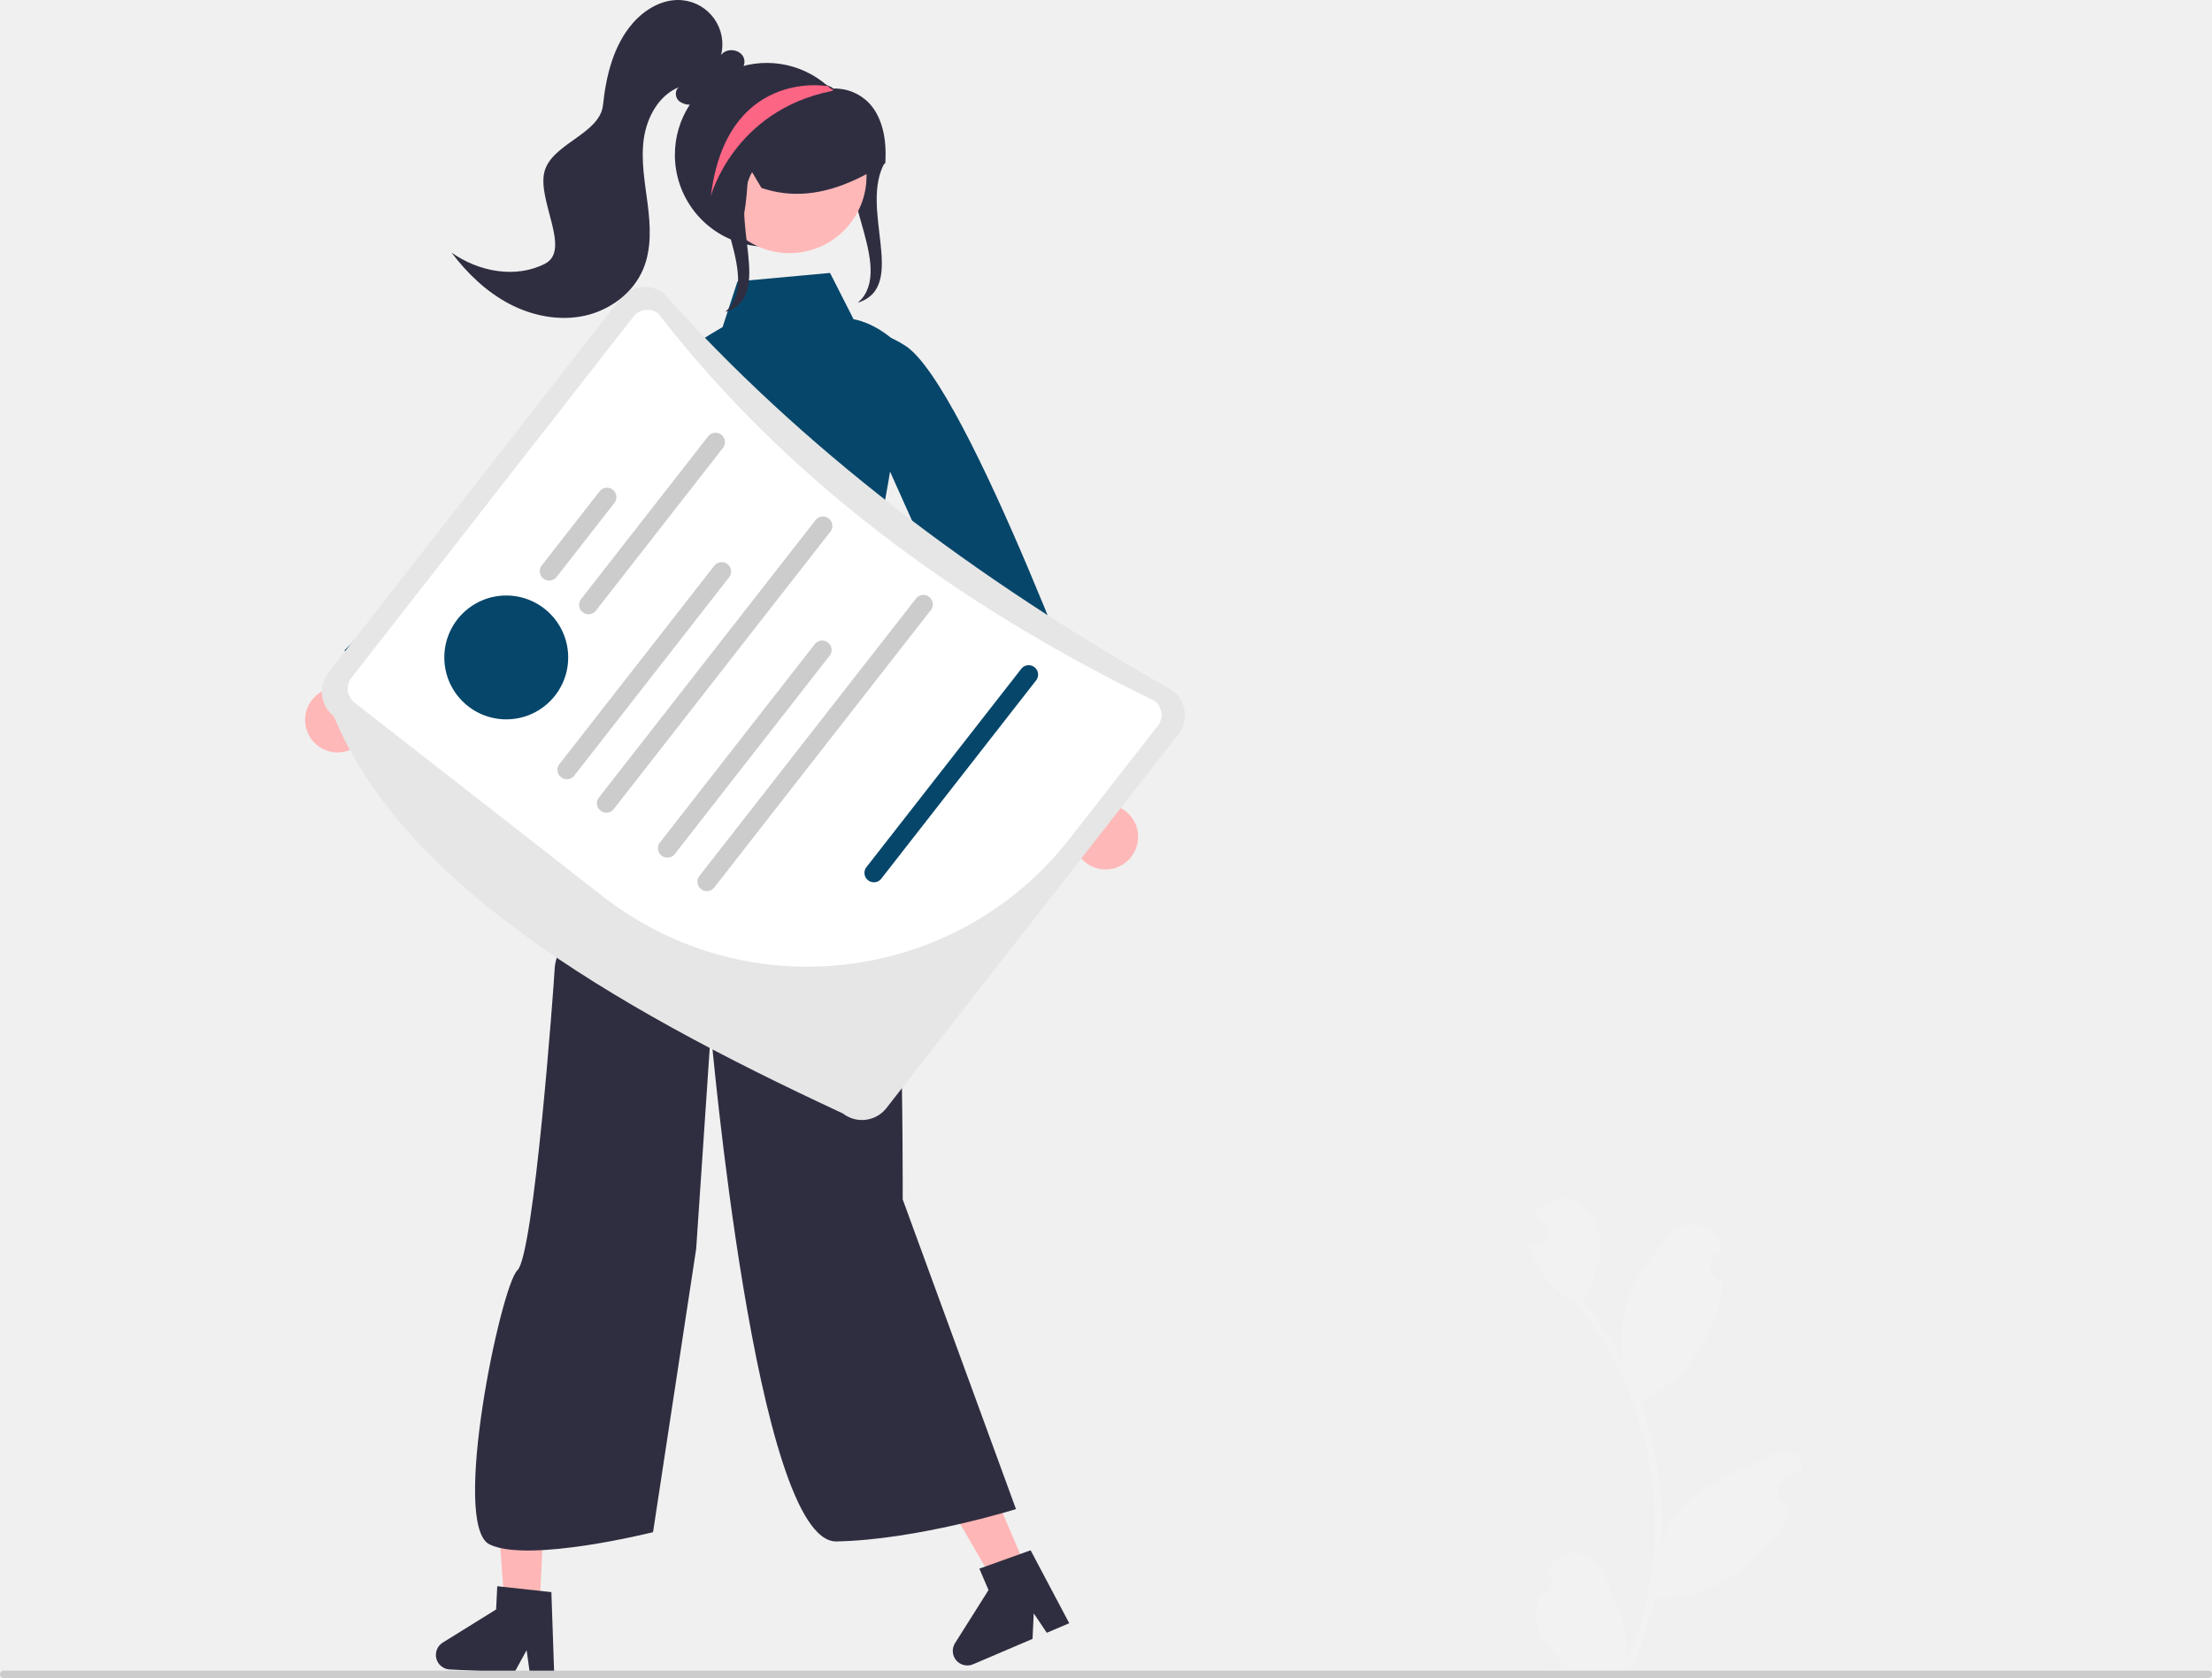
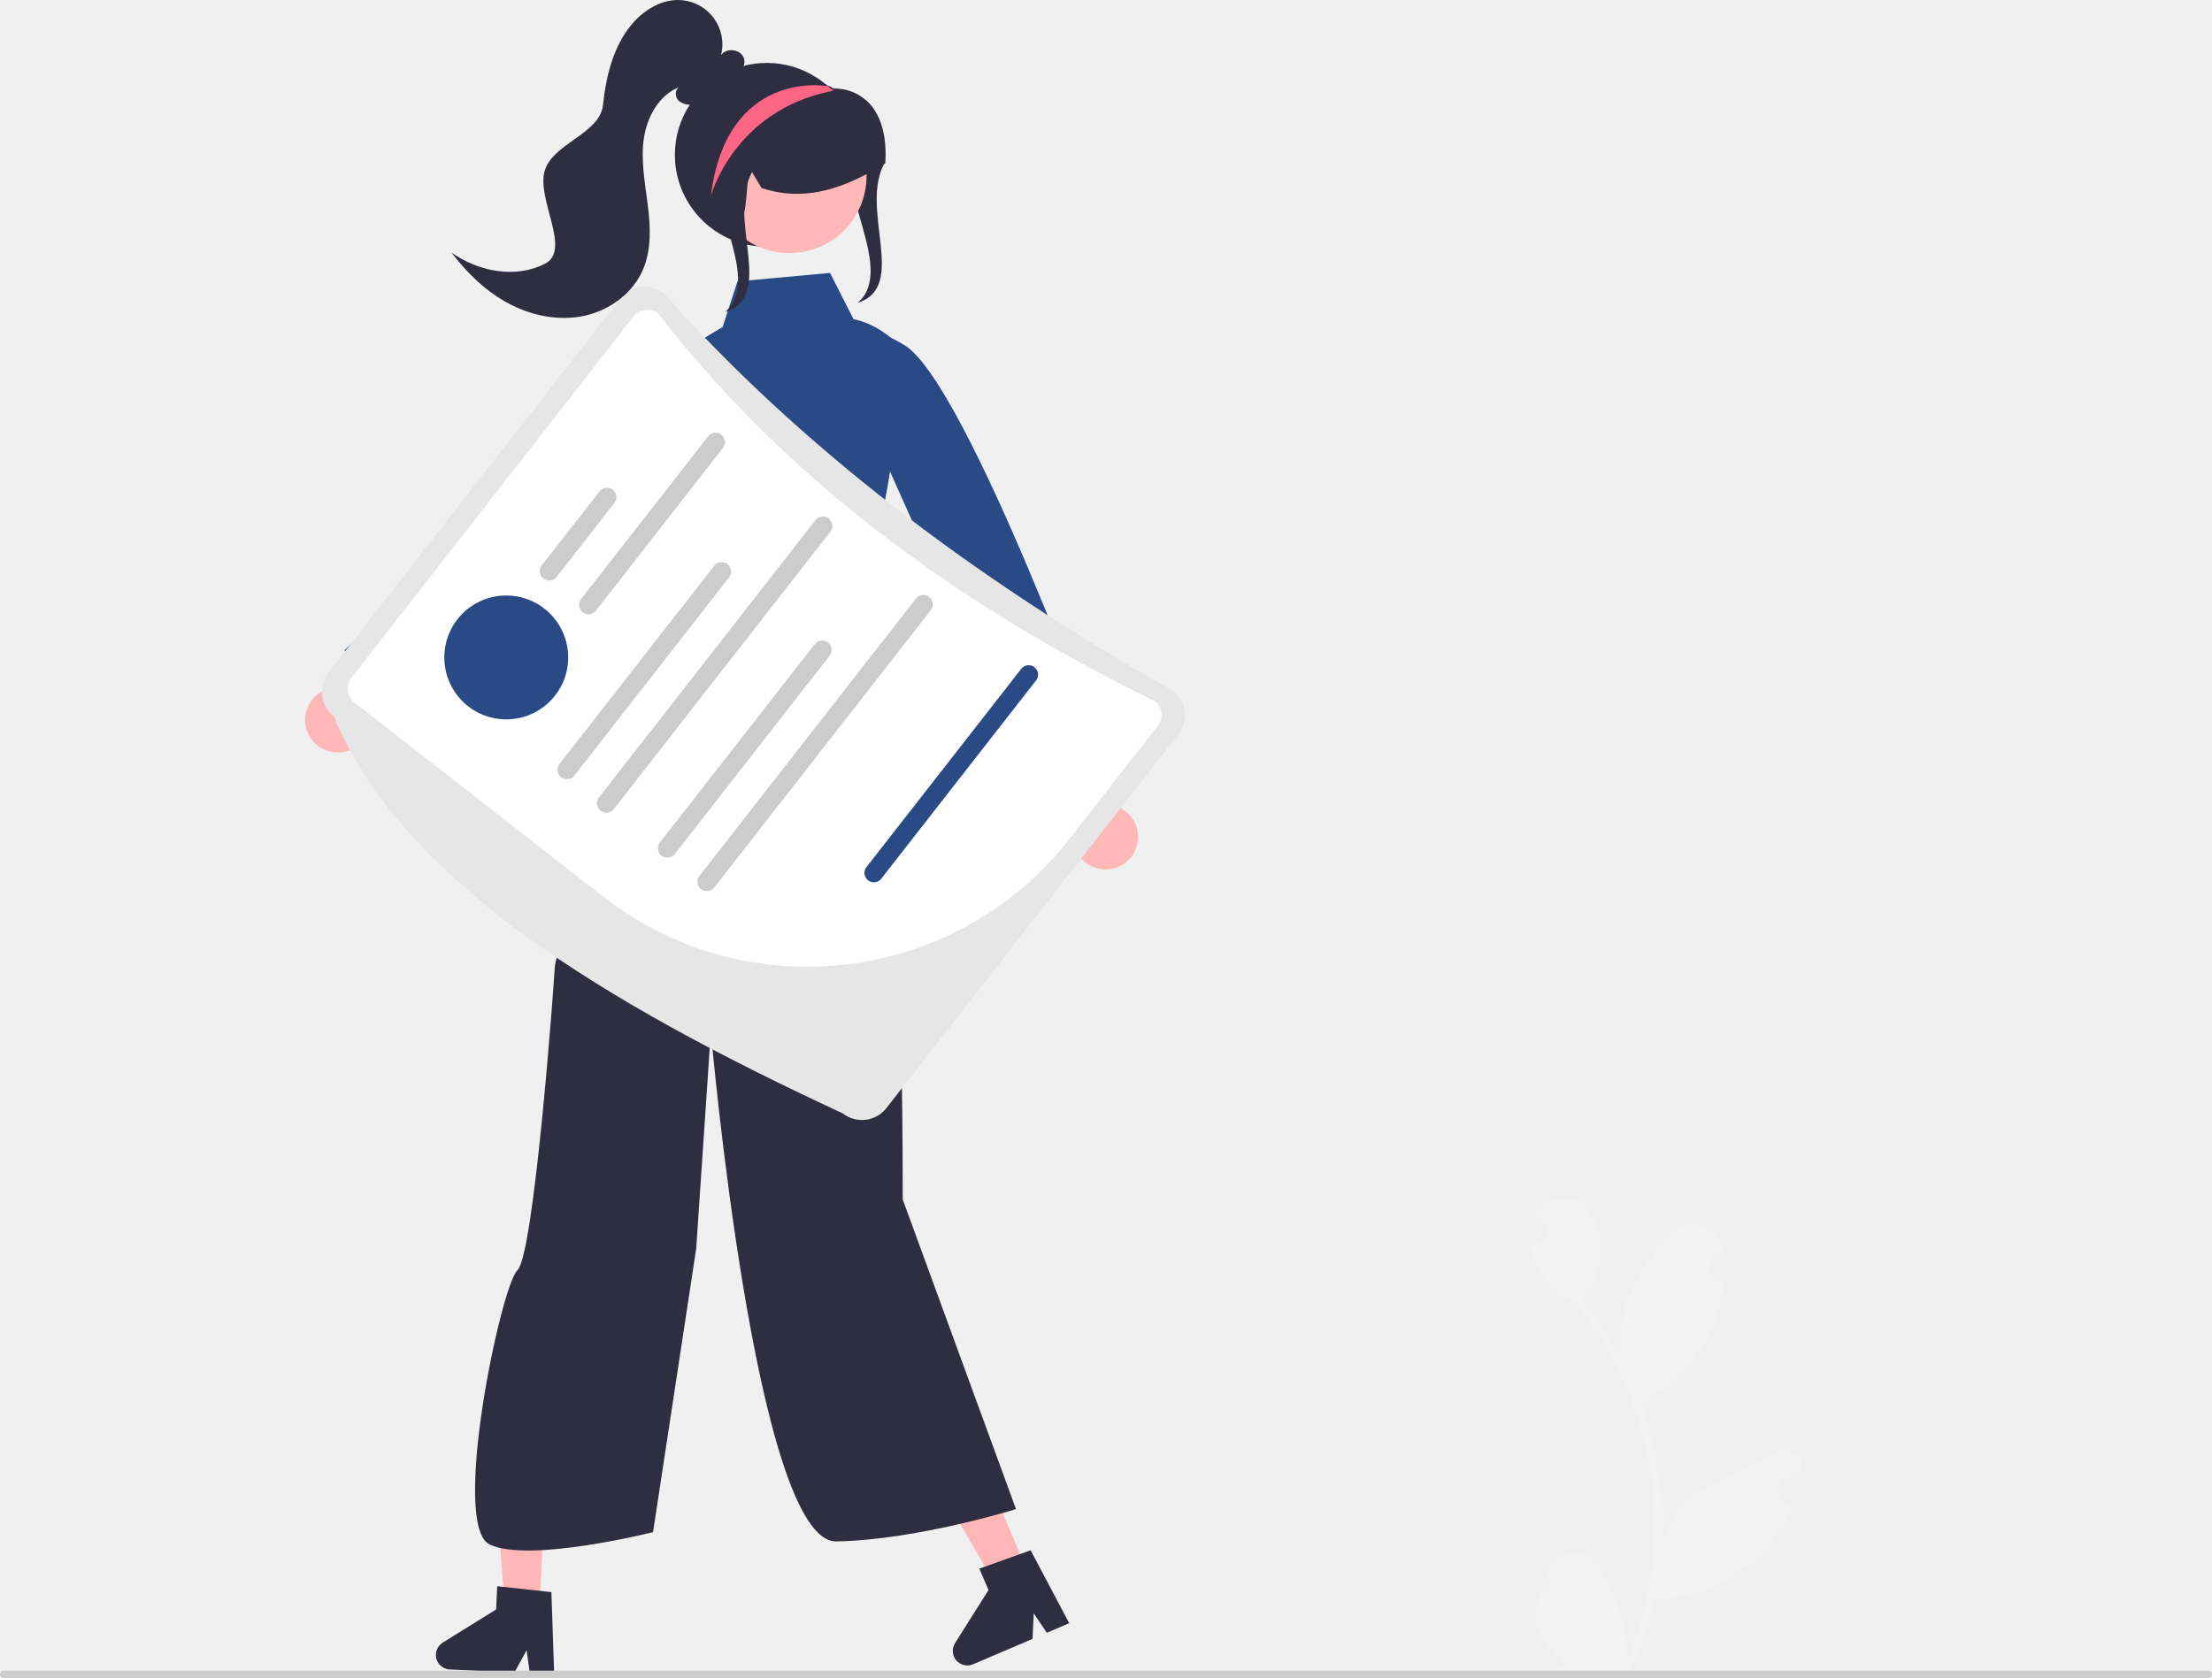
<svg xmlns="http://www.w3.org/2000/svg" data-name="Layer 1" width="717.67" height="544.563" viewBox="0 0 717.67 544.563">
  <path d="M528.351,230.246c-8.744,15.063,7.721,40.443-8.873,45.714l1.367-1.367c10.016-12.32-10.919-38.397-.903-50.717a30.102,30.102,0,0,0,3.98-5.916" transform="translate(-241.165 -177.7186)" fill="#2f2e41" />
  <path d="M610.237,451.231a10.495,10.495,0,0,0-10.191-12.456L578.433,375.982l-11.963,15.249L589.321,449.904a10.552,10.552,0,0,0,20.916,1.327Z" transform="translate(-241.165 -177.7186)" fill="#ffb8b8" />
-   <path d="M515.231,299.624s-.672-22.73,19.654-9.709S599.467,424.914,599.467,424.914l-22.023,11.915L527.447,325.206Z" transform="translate(-241.165 -177.7186)" fill="#06466a" />
+   <path d="M515.231,299.624s-.672-22.73,19.654-9.709S599.467,424.914,599.467,424.914l-22.023,11.915L527.447,325.206Z" transform="translate(-241.165 -177.7186)" fill="#294a84" />
  <polygon points="334.034 511.488 323.884 515.825 302.324 478.74 317.305 472.338 334.034 511.488" fill="#ffb6b6" />
  <path d="M588.071,704.503l-7.279,3.11-4.236-6.317-.391,8.294-19.305,8.249a4.719,4.719,0,0,1-5.846-6.857l10.867-17.235-2.969-6.947,16.629-5.961Z" transform="translate(-241.165 -177.7186)" fill="#2f2e41" />
  <polygon points="174.924 524.067 163.9 523.528 160.731 480.749 177.003 481.544 174.924 524.067" fill="#ffb6b6" />
  <path d="M420.975,721.171l-7.906-.386-1.046-7.533-3.979,7.288-20.969-1.025a4.719,4.719,0,0,1-2.258-8.723l17.31-10.746.369-7.546,17.562,1.912Z" transform="translate(-241.165 -177.7186)" fill="#2f2e41" />
  <path d="M740.917,694.969a3.564,3.564,0,0,0,2.524-6.201c-.093-.356-.16-.612-.253-.969a9.575,9.575,0,0,1,17.749-.336c4.318,9.846,9.881,20.028,7.267,30.943,17.594-38.227,11.037-85.508-15.81-117.8-7.374-3.971-13.387-11.093-15.014-19.414,3.642,1.195,8.14-1.8,5.374-5.598-1.197-1.45-2.405-2.889-3.602-4.339,13.65-14.818,30.301,8.108,15.31,28.074a114.264,114.264,0,0,1,13.024,19.951,48.043,48.043,0,0,1,2.656-22.342c2.682-6.649,7.775-12.276,12.252-18.044,5.443-7.029,16.813-3.918,17.639,4.928-5.069,1.72-5.659,9.071.166,10.02-1.367,16.483-11.982,31.721-26.732,39.085a114.71,114.71,0,0,1,6.725,47.885c2.435-19.011,22.771-23.812,36.944-31.494a5.549,5.549,0,0,1,8.516,5.54,32.052,32.052,0,0,0-5.589,3.017,4.844,4.844,0,0,0,2.335,8.821c-7.011,17.839-25.462,29.949-44.529,30.064a117.929,117.929,0,0,1-7.701,23.201l-28.298.269c-.104-.313-.199-.637-.293-.951a32.153,32.153,0,0,0,7.826-.541c-7.008-8.139-12.407-12.274-8.483-23.767Z" transform="translate(-241.165 -177.7186)" fill="#f2f2f2" />
  <path d="M443.939,423.704s-22.419,61.097-22.781,67.934-6.756,93.297-12.118,98.321-21.756,82.908-9,89,53-4,53-4l14-92,4.756-70.484s14.479,165.976,40.739,165.488,58.261-10.488,58.261-10.488L534.039,566.959s.52-118.999-8-143S443.939,423.704,443.939,423.704Z" transform="translate(-241.165 -177.7186)" fill="#2f2e41" />
-   <path d="M510.463,266.293l-30.024,2.75-4.837,14.848s-25.126,13.799-19.563,20.068-1.244,48.516-1.244,48.516l1.538,34.293s-1.652,23.759-6.595,29.233-17.875,18.897-8.737,12.475c32.039-22.518,88.039-3.518,88.039-3.518l-8-49s18.171-80.225,11-87-13.937-7.632-13.937-7.632Z" transform="translate(-241.165 -177.7186)" fill="#06466a" />
+   <path d="M510.463,266.293l-30.024,2.75-4.837,14.848s-25.126,13.799-19.563,20.068-1.244,48.516-1.244,48.516l1.538,34.293s-1.652,23.759-6.595,29.233-17.875,18.897-8.737,12.475c32.039-22.518,88.039-3.518,88.039-3.518l-8-49s18.171-80.225,11-87-13.937-7.632-13.937-7.632Z" transform="translate(-241.165 -177.7186)" fill="#294a84" />
  <path d="M352.699,421.721a10.495,10.495,0,0,0,7.899-14.022l50.639-42.962-18.555-5.601L346.332,401.754a10.552,10.552,0,0,0,6.367,19.967Z" transform="translate(-241.165 -177.7186)" fill="#ffb8b8" />
-   <path d="M481.305,309.344s9.977-20.435-13.908-16.944-114.465,96.403-114.465,96.403L368.09,408.733l91.544-81.112Z" transform="translate(-241.165 -177.7186)" fill="#06466a" />
+   <path d="M481.305,309.344s9.977-20.435-13.908-16.944-114.465,96.403-114.465,96.403L368.09,408.733l91.544-81.112Z" transform="translate(-241.165 -177.7186)" fill="#294a84" />
  <path d="M442.407,274.682,347.705,396.008a10.081,10.081,0,0,0,1.741,14.127c21.992,53.399,87.787,92.996,165.186,128.938a10.074,10.074,0,0,0,14.127-1.741l94.702-121.326a10.074,10.074,0,0,0-1.741-14.127c-64.952-36.676-120.778-79.168-165.186-128.938A10.081,10.081,0,0,0,442.407,274.682Z" transform="translate(-241.165 -177.7186)" fill="#e6e6e6" />
  <path d="M616.814,413.245l-28.826,36.93a107.913,107.913,0,0,1-151.023,18.612L356.18,405.73a5.733,5.733,0,0,1-.998-8.037l91.511-117.238a5.733,5.733,0,0,1,8.039-.983c40.865,52.769,95.567,93.834,161.092,125.742A5.728,5.728,0,0,1,616.814,413.245Z" transform="translate(-241.165 -177.7186)" fill="#fff" />
  <path d="M440.518,340.915,421.745,364.966a3.051,3.051,0,0,1-4.81-3.755l18.773-24.051a3.051,3.051,0,1,1,4.81,3.755Z" transform="translate(-241.165 -177.7186)" fill="#ccc" />
  <path d="M475.731,323.074l-41.228,52.818a3.051,3.051,0,0,1-4.81-3.755L470.921,319.32a3.051,3.051,0,1,1,4.81,3.755Z" transform="translate(-241.165 -177.7186)" fill="#ccc" />
-   <circle cx="164.251" cy="213.36" r="20.096" fill="#06466a" />
+   <circle cx="164.251" cy="213.36" r="20.096" fill="#294a84" />
  <path d="M477.92,364.818l-50.636,64.871a3.071,3.071,0,0,1-4.81-3.755l50.636-64.871a3.071,3.071,0,0,1,4.81,3.755Z" transform="translate(-241.165 -177.7186)" fill="#ccc" />
  <path d="M510.769,350.007l-70.676,90.545a3.071,3.071,0,0,1-4.81-3.755l70.676-90.544a3.071,3.071,0,0,1,4.81,3.755Z" transform="translate(-241.165 -177.7186)" fill="#ccc" />
  <path d="M510.524,390.267l-50.636,64.871a3.071,3.071,0,0,1-4.81-3.755l50.636-64.871a3.071,3.071,0,0,1,4.81,3.755Z" transform="translate(-241.165 -177.7186)" fill="#ccc" />
-   <path d="M577.524,398.267l-50.636,64.871a3.071,3.071,0,0,1-4.81-3.755l50.636-64.871a3.071,3.071,0,0,1,4.81,3.755Z" transform="translate(-241.165 -177.7186)" fill="#06466a" />
+   <path d="M577.524,398.267l-50.636,64.871a3.071,3.071,0,0,1-4.81-3.755l50.636-64.871a3.071,3.071,0,0,1,4.81,3.755Z" transform="translate(-241.165 -177.7186)" fill="#294a84" />
  <path d="M543.372,375.456l-70.676,90.545a3.071,3.071,0,0,1-4.81-3.755l70.676-90.544a3.071,3.071,0,0,1,4.81,3.755Z" transform="translate(-241.165 -177.7186)" fill="#ccc" />
  <path d="M460.126,227.962A29.823,29.823,0,1,0,511.422,207.277l-.143-.143c-.239-.251-.477-.501-.728-.74a.012.012,0,0,1-.012-.012c-.31-.286-.62-.573-.942-.847a29.815,29.815,0,0,0-49.47,22.427Z" transform="translate(-241.165 -177.7186)" fill="#2f2e41" />
  <circle cx="256.132" cy="57.144" r="25.008" fill="#ffb8b8" />
  <path d="M470.637,241.527c-2.444-11.016,1.089-23.357,8.792-30.711a28.199,28.199,0,0,1,29.448-5.708c.629.254,1.258.532,1.875.822l.287.135v.042c.056.039.111.079.167.12a.957.957,0,0,0,.413.228,15.417,15.417,0,0,1,11.634,4.85c3.876,4.206,5.701,11.002,5.142,19.137l-.018.254-.217.135a85.463,85.463,0,0,1-9.118,5.027c-10.979,5.162-21.001,6.119-30.634,2.92l-.177-.059-4.043-6.776c-.83,4.673-.387,20.175-5.149,21.014l-8.299-10.965Z" transform="translate(-241.165 -177.7186)" fill="#2f2e41" />
  <path d="M417.994,263.301c8.51-4.392-2.435-20.334-.236-29.655,2.199-9.321,18.037-12.319,19.046-21.842s3.382-19.346,9.667-26.573c4.016-4.618,9.933-8.027,16.025-7.448a14.409,14.409,0,0,1,12.628,17.792c1.735-2.458,6.223-1.925,7.334.871.988,2.485-1.194,5.496-3.763,5.716-3.36,4.15-7.209,8.554-12.473,9.391a5.681,5.681,0,0,1-4.841-1.117c-1.239-1.189-1.335-3.567.134-4.456-6.616,2.628-10.495,9.782-11.477,16.833-.982,7.051.377,14.185,1.271,21.248s1.281,14.492-1.489,21.05c-3.272,7.749-10.805,13.303-19.025,15.084s-16.976.04-24.417-3.881c-7.441-3.922-13.646-9.909-18.715-16.622C396.397,265.89,408.478,268.213,417.994,263.301Z" transform="translate(-241.165 -177.7186)" fill="#2f2e41" />
  <path d="M485.351,233.246c-8.744,15.063,7.721,40.443-8.873,45.714l1.367-1.367c10.016-12.32-10.919-38.397-.903-50.717a30.102,30.102,0,0,0,3.98-5.916" transform="translate(-241.165 -177.7186)" fill="#2f2e41" />
  <path d="M471.805,241.299s7.408-27.652,39.163-34.034c.036-.012.155-.06.31-.131.095-.06.215-.119.334-.179-.358-.203-.704-.382-1.062-.561a.012.012,0,0,1-.012-.012c-.31-.286-.62-.573-.942-.847l-.907.036S476.827,200.525,471.805,241.299Z" transform="translate(-241.165 -177.7186)" fill="#fd6584" />
  <path d="M241.165,721.091a1.186,1.186,0,0,0,1.19,1.19h715.29a1.19,1.19,0,0,0,0-2.38H242.355A1.187,1.187,0,0,0,241.165,721.091Z" transform="translate(-241.165 -177.7186)" fill="#ccc" />
</svg>
